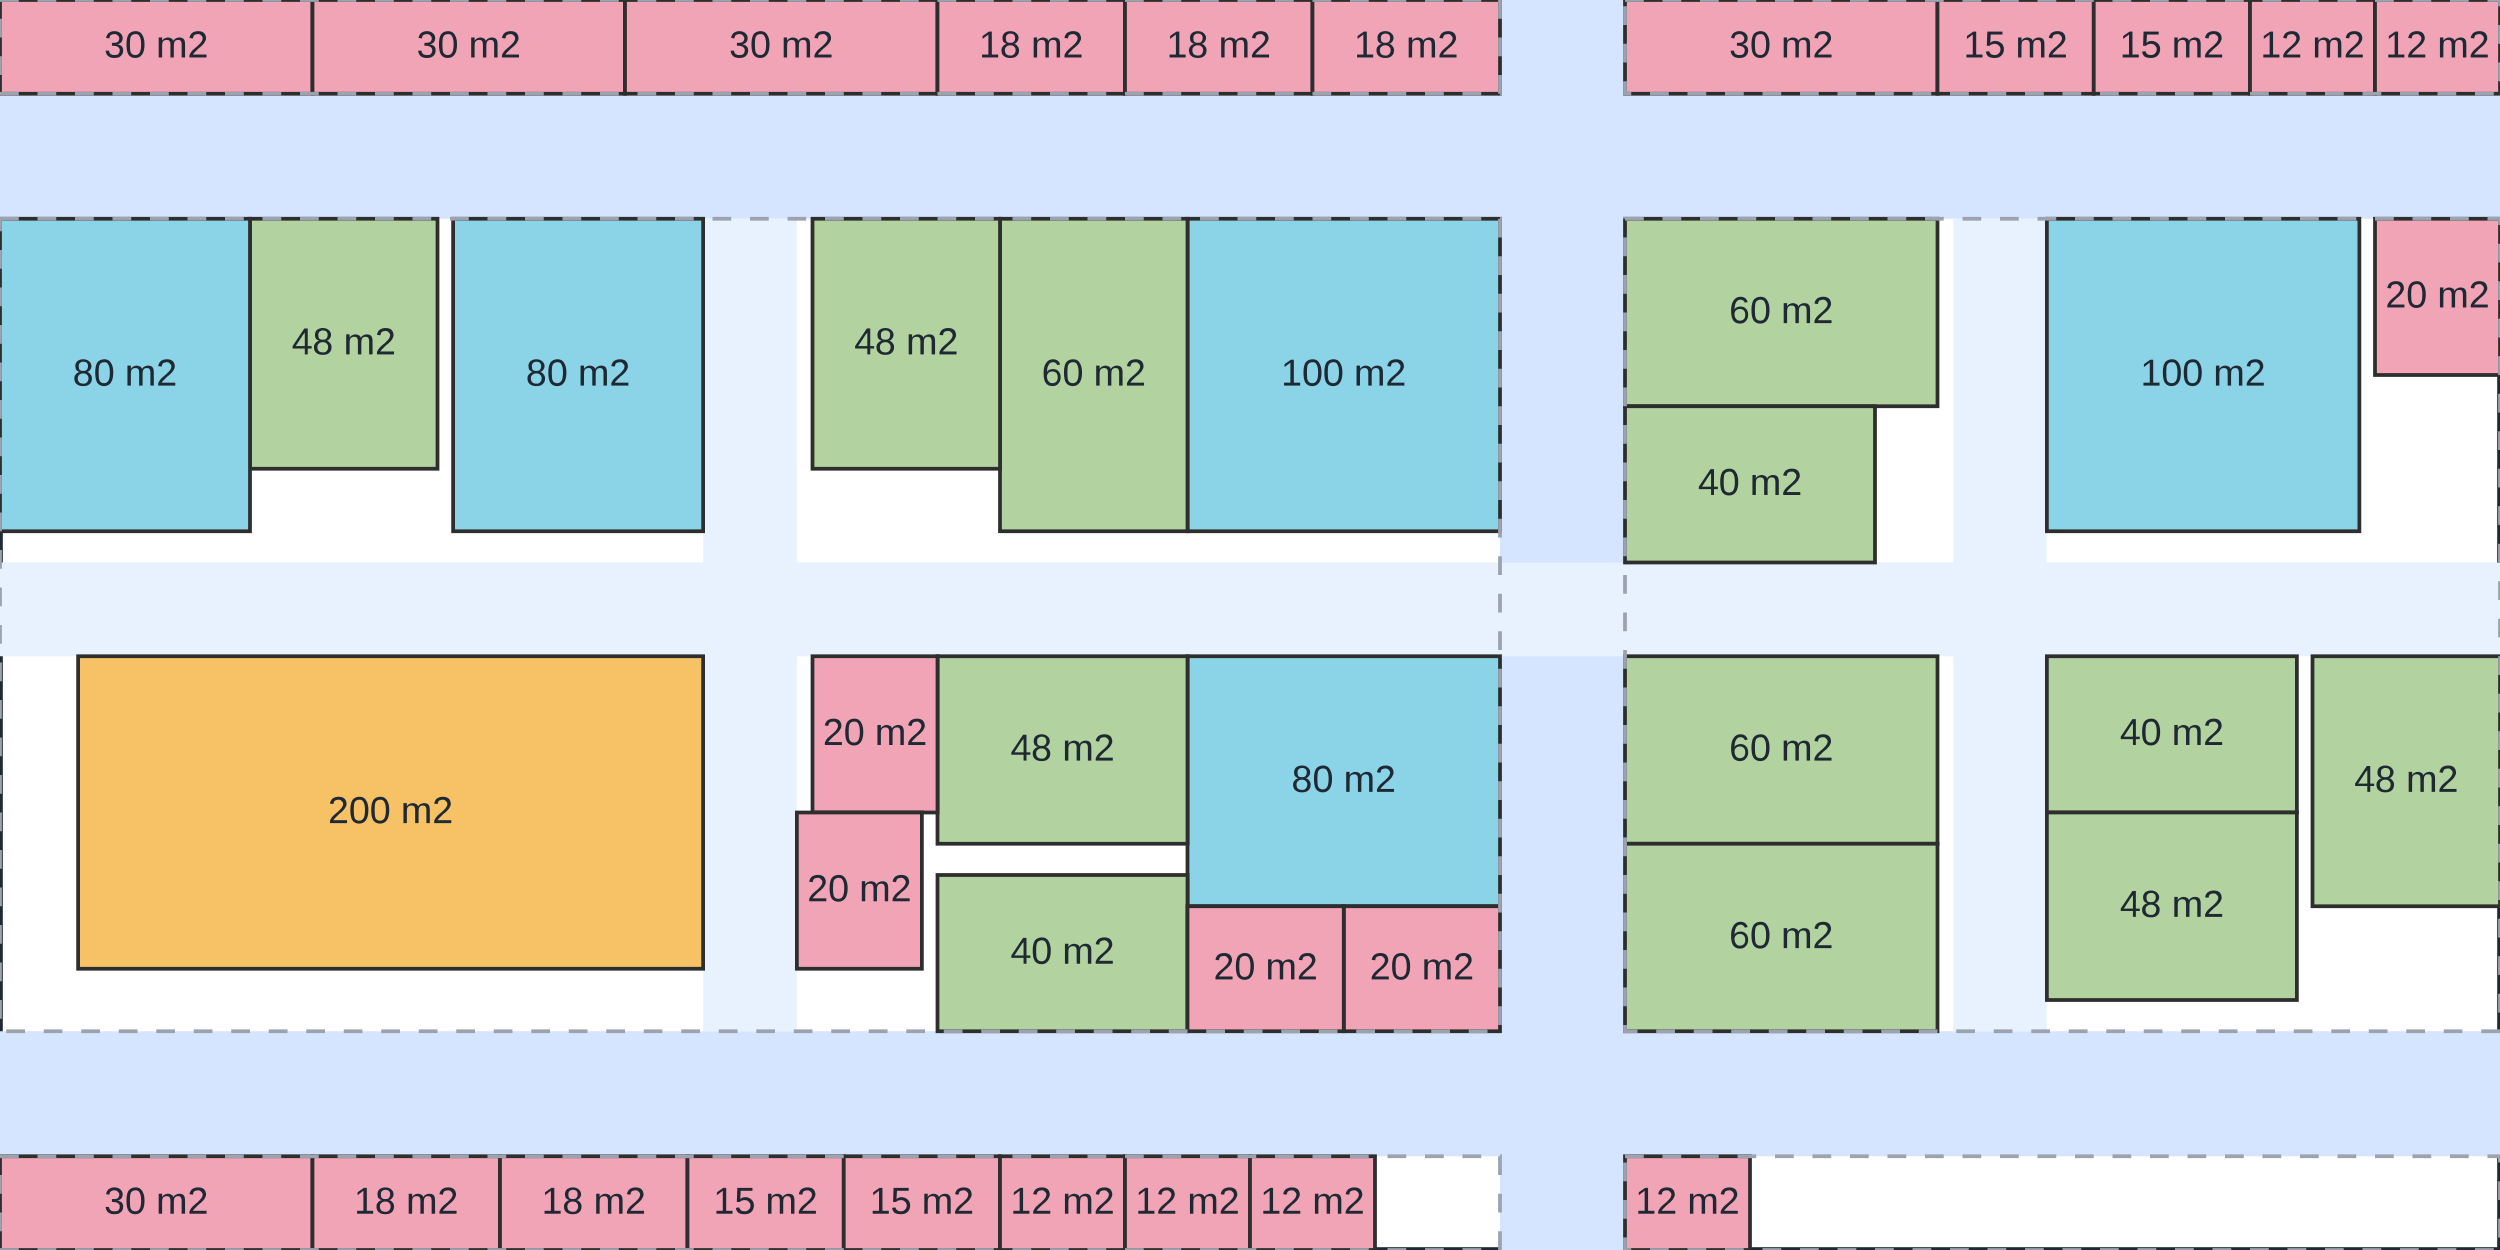
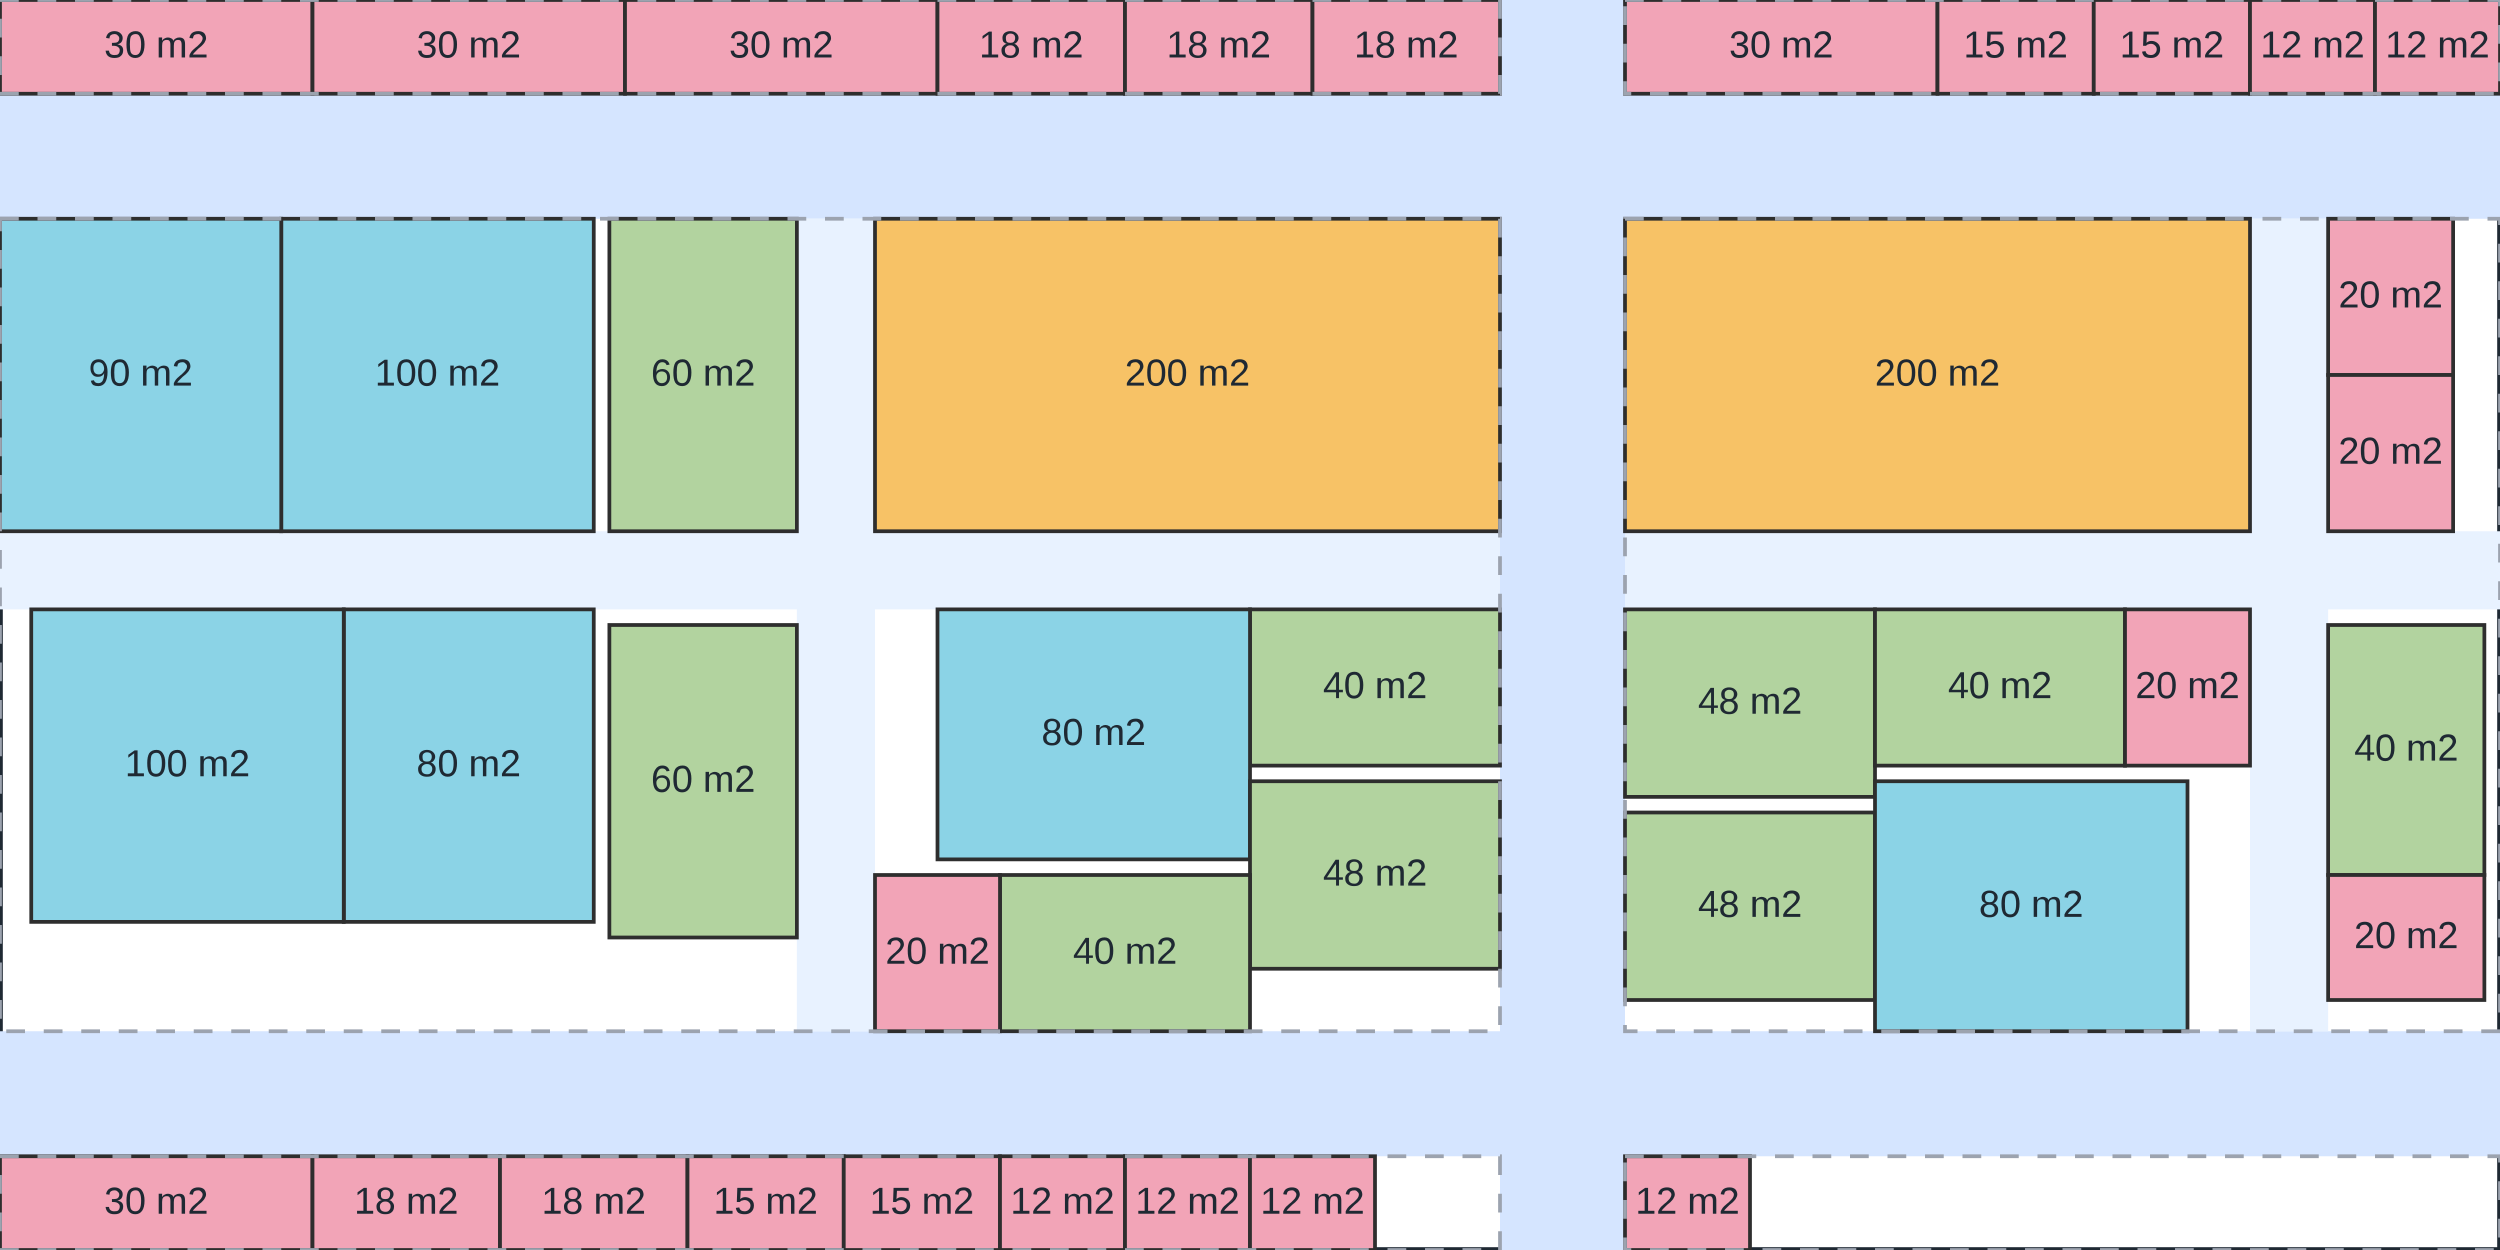
<svg xmlns="http://www.w3.org/2000/svg" width="800.0" height="400.0" viewBox="0 0 80.0 40.0">
  <style>.hall-border{stroke:#1f2933;stroke-width:0.18;fill:none;}.zone-outline{stroke:#9ca3af;stroke-width:0.12;stroke-dasharray:0.6 0.6;fill:none;}.booth{stroke:#2e2e2e;stroke-width:0.12;}.booth-text{font-size:1.2px;font-family:Arial,sans-serif;fill:#1f2933;}.corridor-main{stroke:none;}.corridor-secondary{stroke:none;}</style>
  <rect x="0.0" y="0.0" width="80.0" height="40.0" class="hall-border" stroke="#1f2933" stroke-width="0.18" fill="none" />
  <rect x="48.0" y="0.0" width="4.0" height="40.0" class="corridor-main" stroke="none" stroke-width="0.0" fill="#d5e5ff" />
  <rect x="0.0" y="3.0" width="80.0" height="4.0" class="corridor-main" stroke="none" stroke-width="0.0" fill="#d5e5ff" />
  <rect x="0.0" y="33.0" width="80.0" height="4.0" class="corridor-main" stroke="none" stroke-width="0.0" fill="#d5e5ff" />
-   <rect x="22.5" y="7.0" width="3.0" height="26.0" class="corridor-secondary" stroke="none" stroke-width="0.0" fill="#e8f2ff" />
-   <rect x="62.5" y="7.0" width="3.0" height="26.0" class="corridor-secondary" stroke="none" stroke-width="0.0" fill="#e8f2ff" />
-   <rect x="0.0" y="18.0" width="80.0" height="3.0" class="corridor-secondary" stroke="none" stroke-width="0.0" fill="#e8f2ff" />
+   <rect x="25.5" y="7.0" width="2.5" height="26.0" class="corridor-secondary" stroke="none" stroke-width="0.0" fill="#e8f2ff" />
+   <rect x="0.0" y="17.0" width="48.0" height="2.5" class="corridor-secondary" stroke="none" stroke-width="0.0" fill="#e8f2ff" />
+   <rect x="72.0" y="7.0" width="2.5" height="26.0" class="corridor-secondary" stroke="none" stroke-width="0.0" fill="#e8f2ff" />
+   <rect x="52.0" y="17.0" width="28.0" height="2.5" class="corridor-secondary" stroke="none" stroke-width="0.0" fill="#e8f2ff" />
  <rect x="0.0" y="0.0" width="10.0" height="3.0" class="booth" stroke="#2e2e2e" stroke-width="0.12" fill="#f2a4b7" />
  <text x="5.0" y="1.5" class="booth-text" text-anchor="middle" dominant-baseline="middle">30 m2</text>
  <rect x="10.0" y="0.0" width="10.0" height="3.0" class="booth" stroke="#2e2e2e" stroke-width="0.12" fill="#f2a4b7" />
  <text x="15.0" y="1.5" class="booth-text" text-anchor="middle" dominant-baseline="middle">30 m2</text>
  <rect x="20.0" y="0.0" width="10.0" height="3.0" class="booth" stroke="#2e2e2e" stroke-width="0.12" fill="#f2a4b7" />
  <text x="25.0" y="1.5" class="booth-text" text-anchor="middle" dominant-baseline="middle">30 m2</text>
  <rect x="30.0" y="0.0" width="6.0" height="3.0" class="booth" stroke="#2e2e2e" stroke-width="0.12" fill="#f2a4b7" />
  <text x="33.0" y="1.5" class="booth-text" text-anchor="middle" dominant-baseline="middle">18 m2</text>
  <rect x="36.0" y="0.0" width="6.0" height="3.0" class="booth" stroke="#2e2e2e" stroke-width="0.12" fill="#f2a4b7" />
  <text x="39.0" y="1.5" class="booth-text" text-anchor="middle" dominant-baseline="middle">18 m2</text>
  <rect x="42.0" y="0.0" width="6.0" height="3.0" class="booth" stroke="#2e2e2e" stroke-width="0.12" fill="#f2a4b7" />
  <text x="45.0" y="1.5" class="booth-text" text-anchor="middle" dominant-baseline="middle">18 m2</text>
  <rect x="52.0" y="0.0" width="10.0" height="3.0" class="booth" stroke="#2e2e2e" stroke-width="0.12" fill="#f2a4b7" />
  <text x="57.0" y="1.5" class="booth-text" text-anchor="middle" dominant-baseline="middle">30 m2</text>
  <rect x="62.0" y="0.0" width="5.0" height="3.0" class="booth" stroke="#2e2e2e" stroke-width="0.12" fill="#f2a4b7" />
  <text x="64.5" y="1.5" class="booth-text" text-anchor="middle" dominant-baseline="middle">15 m2</text>
  <rect x="67.0" y="0.0" width="5.0" height="3.0" class="booth" stroke="#2e2e2e" stroke-width="0.12" fill="#f2a4b7" />
  <text x="69.5" y="1.5" class="booth-text" text-anchor="middle" dominant-baseline="middle">15 m2</text>
  <rect x="72.0" y="0.0" width="4.0" height="3.0" class="booth" stroke="#2e2e2e" stroke-width="0.12" fill="#f2a4b7" />
  <text x="74.0" y="1.5" class="booth-text" text-anchor="middle" dominant-baseline="middle">12 m2</text>
  <rect x="76.0" y="0.0" width="4.0" height="3.0" class="booth" stroke="#2e2e2e" stroke-width="0.12" fill="#f2a4b7" />
  <text x="78.0" y="1.5" class="booth-text" text-anchor="middle" dominant-baseline="middle">12 m2</text>
  <rect x="0.0" y="37.0" width="10.0" height="3.0" class="booth" stroke="#2e2e2e" stroke-width="0.12" fill="#f2a4b7" />
  <text x="5.0" y="38.5" class="booth-text" text-anchor="middle" dominant-baseline="middle">30 m2</text>
  <rect x="10.0" y="37.0" width="6.0" height="3.0" class="booth" stroke="#2e2e2e" stroke-width="0.12" fill="#f2a4b7" />
  <text x="13.0" y="38.5" class="booth-text" text-anchor="middle" dominant-baseline="middle">18 m2</text>
  <rect x="16.0" y="37.0" width="6.0" height="3.0" class="booth" stroke="#2e2e2e" stroke-width="0.12" fill="#f2a4b7" />
  <text x="19.0" y="38.5" class="booth-text" text-anchor="middle" dominant-baseline="middle">18 m2</text>
  <rect x="22.0" y="37.0" width="5.0" height="3.0" class="booth" stroke="#2e2e2e" stroke-width="0.12" fill="#f2a4b7" />
  <text x="24.5" y="38.5" class="booth-text" text-anchor="middle" dominant-baseline="middle">15 m2</text>
  <rect x="27.0" y="37.0" width="5.0" height="3.0" class="booth" stroke="#2e2e2e" stroke-width="0.12" fill="#f2a4b7" />
  <text x="29.5" y="38.5" class="booth-text" text-anchor="middle" dominant-baseline="middle">15 m2</text>
  <rect x="32.0" y="37.0" width="4.0" height="3.0" class="booth" stroke="#2e2e2e" stroke-width="0.12" fill="#f2a4b7" />
  <text x="34.0" y="38.5" class="booth-text" text-anchor="middle" dominant-baseline="middle">12 m2</text>
  <rect x="36.0" y="37.0" width="4.0" height="3.0" class="booth" stroke="#2e2e2e" stroke-width="0.12" fill="#f2a4b7" />
  <text x="38.0" y="38.5" class="booth-text" text-anchor="middle" dominant-baseline="middle">12 m2</text>
  <rect x="40.0" y="37.0" width="4.0" height="3.0" class="booth" stroke="#2e2e2e" stroke-width="0.12" fill="#f2a4b7" />
  <text x="42.0" y="38.5" class="booth-text" text-anchor="middle" dominant-baseline="middle">12 m2</text>
  <rect x="52.0" y="37.0" width="4.0" height="3.0" class="booth" stroke="#2e2e2e" stroke-width="0.12" fill="#f2a4b7" />
  <text x="54.0" y="38.5" class="booth-text" text-anchor="middle" dominant-baseline="middle">12 m2</text>
-   <rect x="38.0" y="7.0" width="10.0" height="10.0" class="booth" stroke="#2e2e2e" stroke-width="0.12" fill="#8bd3e6" />
-   <text x="43.0" y="12.0" class="booth-text" text-anchor="middle" dominant-baseline="middle">100 m2</text>
-   <rect x="32.0" y="7.0" width="6.0" height="10.0" class="booth" stroke="#2e2e2e" stroke-width="0.12" fill="#b2d39f" />
-   <text x="35.0" y="12.0" class="booth-text" text-anchor="middle" dominant-baseline="middle">60 m2</text>
-   <rect x="26.0" y="7.0" width="6.0" height="8.0" class="booth" stroke="#2e2e2e" stroke-width="0.12" fill="#b2d39f" />
-   <text x="29.0" y="11.0" class="booth-text" text-anchor="middle" dominant-baseline="middle">48 m2</text>
-   <rect x="38.0" y="21.0" width="10.0" height="8.0" class="booth" stroke="#2e2e2e" stroke-width="0.12" fill="#8bd3e6" />
-   <text x="43.0" y="25.0" class="booth-text" text-anchor="middle" dominant-baseline="middle">80 m2</text>
-   <rect x="30.0" y="21.0" width="8.0" height="6.0" class="booth" stroke="#2e2e2e" stroke-width="0.12" fill="#b2d39f" />
-   <text x="34.0" y="24.0" class="booth-text" text-anchor="middle" dominant-baseline="middle">48 m2</text>
-   <rect x="14.5" y="7.0" width="8.0" height="10.0" class="booth" stroke="#2e2e2e" stroke-width="0.12" fill="#8bd3e6" />
-   <text x="18.5" y="12.0" class="booth-text" text-anchor="middle" dominant-baseline="middle">80 m2</text>
-   <rect x="30.0" y="28.0" width="8.0" height="5.0" class="booth" stroke="#2e2e2e" stroke-width="0.12" fill="#b2d39f" />
-   <text x="34.0" y="30.5" class="booth-text" text-anchor="middle" dominant-baseline="middle">40 m2</text>
-   <rect x="2.5" y="21.0" width="20.0" height="10.0" class="booth" stroke="#2e2e2e" stroke-width="0.12" fill="#f7c266" />
-   <text x="12.5" y="26.0" class="booth-text" text-anchor="middle" dominant-baseline="middle">200 m2</text>
-   <rect x="8.0" y="7.0" width="6.0" height="8.0" class="booth" stroke="#2e2e2e" stroke-width="0.12" fill="#b2d39f" />
-   <text x="11.0" y="11.0" class="booth-text" text-anchor="middle" dominant-baseline="middle">48 m2</text>
-   <rect x="43.0" y="29.0" width="5.0" height="4.0" class="booth" stroke="#2e2e2e" stroke-width="0.12" fill="#f2a4b7" />
-   <text x="45.5" y="31.0" class="booth-text" text-anchor="middle" dominant-baseline="middle">20 m2</text>
-   <rect x="0.0" y="7.0" width="8.0" height="10.0" class="booth" stroke="#2e2e2e" stroke-width="0.12" fill="#8bd3e6" />
-   <text x="4.0" y="12.0" class="booth-text" text-anchor="middle" dominant-baseline="middle">80 m2</text>
-   <rect x="52.0" y="7.0" width="10.0" height="6.0" class="booth" stroke="#2e2e2e" stroke-width="0.12" fill="#b2d39f" />
-   <text x="57.0" y="10.0" class="booth-text" text-anchor="middle" dominant-baseline="middle">60 m2</text>
-   <rect x="26.0" y="21.0" width="4.0" height="5.0" class="booth" stroke="#2e2e2e" stroke-width="0.12" fill="#f2a4b7" />
-   <text x="28.0" y="23.5" class="booth-text" text-anchor="middle" dominant-baseline="middle">20 m2</text>
-   <rect x="65.5" y="7.0" width="10.0" height="10.0" class="booth" stroke="#2e2e2e" stroke-width="0.12" fill="#8bd3e6" />
-   <text x="70.5" y="12.0" class="booth-text" text-anchor="middle" dominant-baseline="middle">100 m2</text>
-   <rect x="52.0" y="21.0" width="10.0" height="6.0" class="booth" stroke="#2e2e2e" stroke-width="0.12" fill="#b2d39f" />
-   <text x="57.0" y="24.0" class="booth-text" text-anchor="middle" dominant-baseline="middle">60 m2</text>
-   <rect x="52.0" y="27.0" width="10.0" height="6.0" class="booth" stroke="#2e2e2e" stroke-width="0.12" fill="#b2d39f" />
-   <text x="57.0" y="30.0" class="booth-text" text-anchor="middle" dominant-baseline="middle">60 m2</text>
-   <rect x="52.0" y="13.0" width="8.0" height="5.0" class="booth" stroke="#2e2e2e" stroke-width="0.12" fill="#b2d39f" />
-   <text x="56.0" y="15.5" class="booth-text" text-anchor="middle" dominant-baseline="middle">40 m2</text>
-   <rect x="38.0" y="29.0" width="5.0" height="4.0" class="booth" stroke="#2e2e2e" stroke-width="0.12" fill="#f2a4b7" />
-   <text x="40.5" y="31.0" class="booth-text" text-anchor="middle" dominant-baseline="middle">20 m2</text>
-   <rect x="65.5" y="21.0" width="8.0" height="5.0" class="booth" stroke="#2e2e2e" stroke-width="0.12" fill="#b2d39f" />
-   <text x="69.5" y="23.5" class="booth-text" text-anchor="middle" dominant-baseline="middle">40 m2</text>
-   <rect x="25.5" y="26.0" width="4.0" height="5.0" class="booth" stroke="#2e2e2e" stroke-width="0.12" fill="#f2a4b7" />
-   <text x="27.5" y="28.5" class="booth-text" text-anchor="middle" dominant-baseline="middle">20 m2</text>
-   <rect x="65.5" y="26.0" width="8.0" height="6.0" class="booth" stroke="#2e2e2e" stroke-width="0.12" fill="#b2d39f" />
-   <text x="69.5" y="29.0" class="booth-text" text-anchor="middle" dominant-baseline="middle">48 m2</text>
-   <rect x="74.0" y="21.0" width="6.0" height="8.0" class="booth" stroke="#2e2e2e" stroke-width="0.12" fill="#b2d39f" />
-   <text x="77.0" y="25.0" class="booth-text" text-anchor="middle" dominant-baseline="middle">48 m2</text>
-   <rect x="76.0" y="7.0" width="4.0" height="5.0" class="booth" stroke="#2e2e2e" stroke-width="0.12" fill="#f2a4b7" />
-   <text x="78.0" y="9.5" class="booth-text" text-anchor="middle" dominant-baseline="middle">20 m2</text>
+   <rect x="28.0" y="7.0" width="20.0" height="10.0" class="booth" stroke="#2e2e2e" stroke-width="0.12" fill="#f7c266" />
+   <text x="38.0" y="12.0" class="booth-text" text-anchor="middle" dominant-baseline="middle">200 m2</text>
+   <rect x="52.0" y="7.0" width="20.0" height="10.0" class="booth" stroke="#2e2e2e" stroke-width="0.12" fill="#f7c266" />
+   <text x="62.0" y="12.0" class="booth-text" text-anchor="middle" dominant-baseline="middle">200 m2</text>
+   <rect x="40.0" y="19.5" width="8.0" height="5.0" class="booth" stroke="#2e2e2e" stroke-width="0.12" fill="#b2d39f" />
+   <text x="44.0" y="22.0" class="booth-text" text-anchor="middle" dominant-baseline="middle">40 m2</text>
+   <rect x="30.0" y="19.5" width="10.0" height="8.0" class="booth" stroke="#2e2e2e" stroke-width="0.12" fill="#8bd3e6" />
+   <text x="35.0" y="23.5" class="booth-text" text-anchor="middle" dominant-baseline="middle">80 m2</text>
+   <rect x="19.5" y="7.0" width="6.0" height="10.0" class="booth" stroke="#2e2e2e" stroke-width="0.12" fill="#b2d39f" />
+   <text x="22.5" y="12.0" class="booth-text" text-anchor="middle" dominant-baseline="middle">60 m2</text>
+   <rect x="9.0" y="7.0" width="10.0" height="10.0" class="booth" stroke="#2e2e2e" stroke-width="0.12" fill="#8bd3e6" />
+   <text x="14.0" y="12.0" class="booth-text" text-anchor="middle" dominant-baseline="middle">100 m2</text>
+   <rect x="19.5" y="20.0" width="6.0" height="10.0" class="booth" stroke="#2e2e2e" stroke-width="0.12" fill="#b2d39f" />
+   <text x="22.5" y="25.0" class="booth-text" text-anchor="middle" dominant-baseline="middle">60 m2</text>
+   <rect x="40.0" y="25.0" width="8.0" height="6.0" class="booth" stroke="#2e2e2e" stroke-width="0.12" fill="#b2d39f" />
+   <text x="44.0" y="28.0" class="booth-text" text-anchor="middle" dominant-baseline="middle">48 m2</text>
+   <rect x="32.0" y="28.0" width="8.0" height="5.0" class="booth" stroke="#2e2e2e" stroke-width="0.12" fill="#b2d39f" />
+   <text x="36.0" y="30.5" class="booth-text" text-anchor="middle" dominant-baseline="middle">40 m2</text>
+   <rect x="11.0" y="19.5" width="8.0" height="10.0" class="booth" stroke="#2e2e2e" stroke-width="0.12" fill="#8bd3e6" />
+   <text x="15.0" y="24.5" class="booth-text" text-anchor="middle" dominant-baseline="middle">80 m2</text>
+   <rect x="0.0" y="7.0" width="9.0" height="10.0" class="booth" stroke="#2e2e2e" stroke-width="0.12" fill="#8bd3e6" />
+   <text x="4.5" y="12.0" class="booth-text" text-anchor="middle" dominant-baseline="middle">90 m2</text>
+   <rect x="1.0" y="19.5" width="10.0" height="10.0" class="booth" stroke="#2e2e2e" stroke-width="0.12" fill="#8bd3e6" />
+   <text x="6.0" y="24.5" class="booth-text" text-anchor="middle" dominant-baseline="middle">100 m2</text>
+   <rect x="52.0" y="19.5" width="8.0" height="6.0" class="booth" stroke="#2e2e2e" stroke-width="0.12" fill="#b2d39f" />
+   <text x="56.0" y="22.5" class="booth-text" text-anchor="middle" dominant-baseline="middle">48 m2</text>
+   <rect x="60.0" y="19.5" width="8.0" height="5.0" class="booth" stroke="#2e2e2e" stroke-width="0.12" fill="#b2d39f" />
+   <text x="64.0" y="22.0" class="booth-text" text-anchor="middle" dominant-baseline="middle">40 m2</text>
+   <rect x="52.0" y="26.0" width="8.0" height="6.0" class="booth" stroke="#2e2e2e" stroke-width="0.12" fill="#b2d39f" />
+   <text x="56.0" y="29.0" class="booth-text" text-anchor="middle" dominant-baseline="middle">48 m2</text>
+   <rect x="28.0" y="28.0" width="4.0" height="5.0" class="booth" stroke="#2e2e2e" stroke-width="0.12" fill="#f2a4b7" />
+   <text x="30.0" y="30.5" class="booth-text" text-anchor="middle" dominant-baseline="middle">20 m2</text>
+   <rect x="60.0" y="25.0" width="10.0" height="8.0" class="booth" stroke="#2e2e2e" stroke-width="0.12" fill="#8bd3e6" />
+   <text x="65.0" y="29.0" class="booth-text" text-anchor="middle" dominant-baseline="middle">80 m2</text>
+   <rect x="74.5" y="7.0" width="4.0" height="5.0" class="booth" stroke="#2e2e2e" stroke-width="0.12" fill="#f2a4b7" />
+   <text x="76.5" y="9.5" class="booth-text" text-anchor="middle" dominant-baseline="middle">20 m2</text>
+   <rect x="68.0" y="19.5" width="4.0" height="5.0" class="booth" stroke="#2e2e2e" stroke-width="0.12" fill="#f2a4b7" />
+   <text x="70.0" y="22.0" class="booth-text" text-anchor="middle" dominant-baseline="middle">20 m2</text>
+   <rect x="74.5" y="20.0" width="5.0" height="8.0" class="booth" stroke="#2e2e2e" stroke-width="0.12" fill="#b2d39f" />
+   <text x="77.0" y="24.0" class="booth-text" text-anchor="middle" dominant-baseline="middle">40 m2</text>
+   <rect x="74.5" y="12.0" width="4.0" height="5.0" class="booth" stroke="#2e2e2e" stroke-width="0.12" fill="#f2a4b7" />
+   <text x="76.5" y="14.5" class="booth-text" text-anchor="middle" dominant-baseline="middle">20 m2</text>
+   <rect x="74.5" y="28.0" width="5.0" height="4.0" class="booth" stroke="#2e2e2e" stroke-width="0.12" fill="#f2a4b7" />
+   <text x="77.0" y="30.0" class="booth-text" text-anchor="middle" dominant-baseline="middle">20 m2</text>
  <rect x="0.0" y="7.0" width="48.0" height="26.0" class="zone-outline" stroke="#9ca3af" stroke-width="0.12" fill="none" />
  <rect x="52.0" y="7.0" width="28.0" height="26.0" class="zone-outline" stroke="#9ca3af" stroke-width="0.12" fill="none" />
  <rect x="0.0" y="0.0" width="48.0" height="3.0" class="zone-outline" stroke="#9ca3af" stroke-width="0.12" fill="none" />
  <rect x="52.0" y="0.0" width="28.0" height="3.0" class="zone-outline" stroke="#9ca3af" stroke-width="0.12" fill="none" />
  <rect x="0.0" y="37.0" width="48.0" height="3.0" class="zone-outline" stroke="#9ca3af" stroke-width="0.12" fill="none" />
  <rect x="52.0" y="37.0" width="28.0" height="3.0" class="zone-outline" stroke="#9ca3af" stroke-width="0.12" fill="none" />
</svg>
